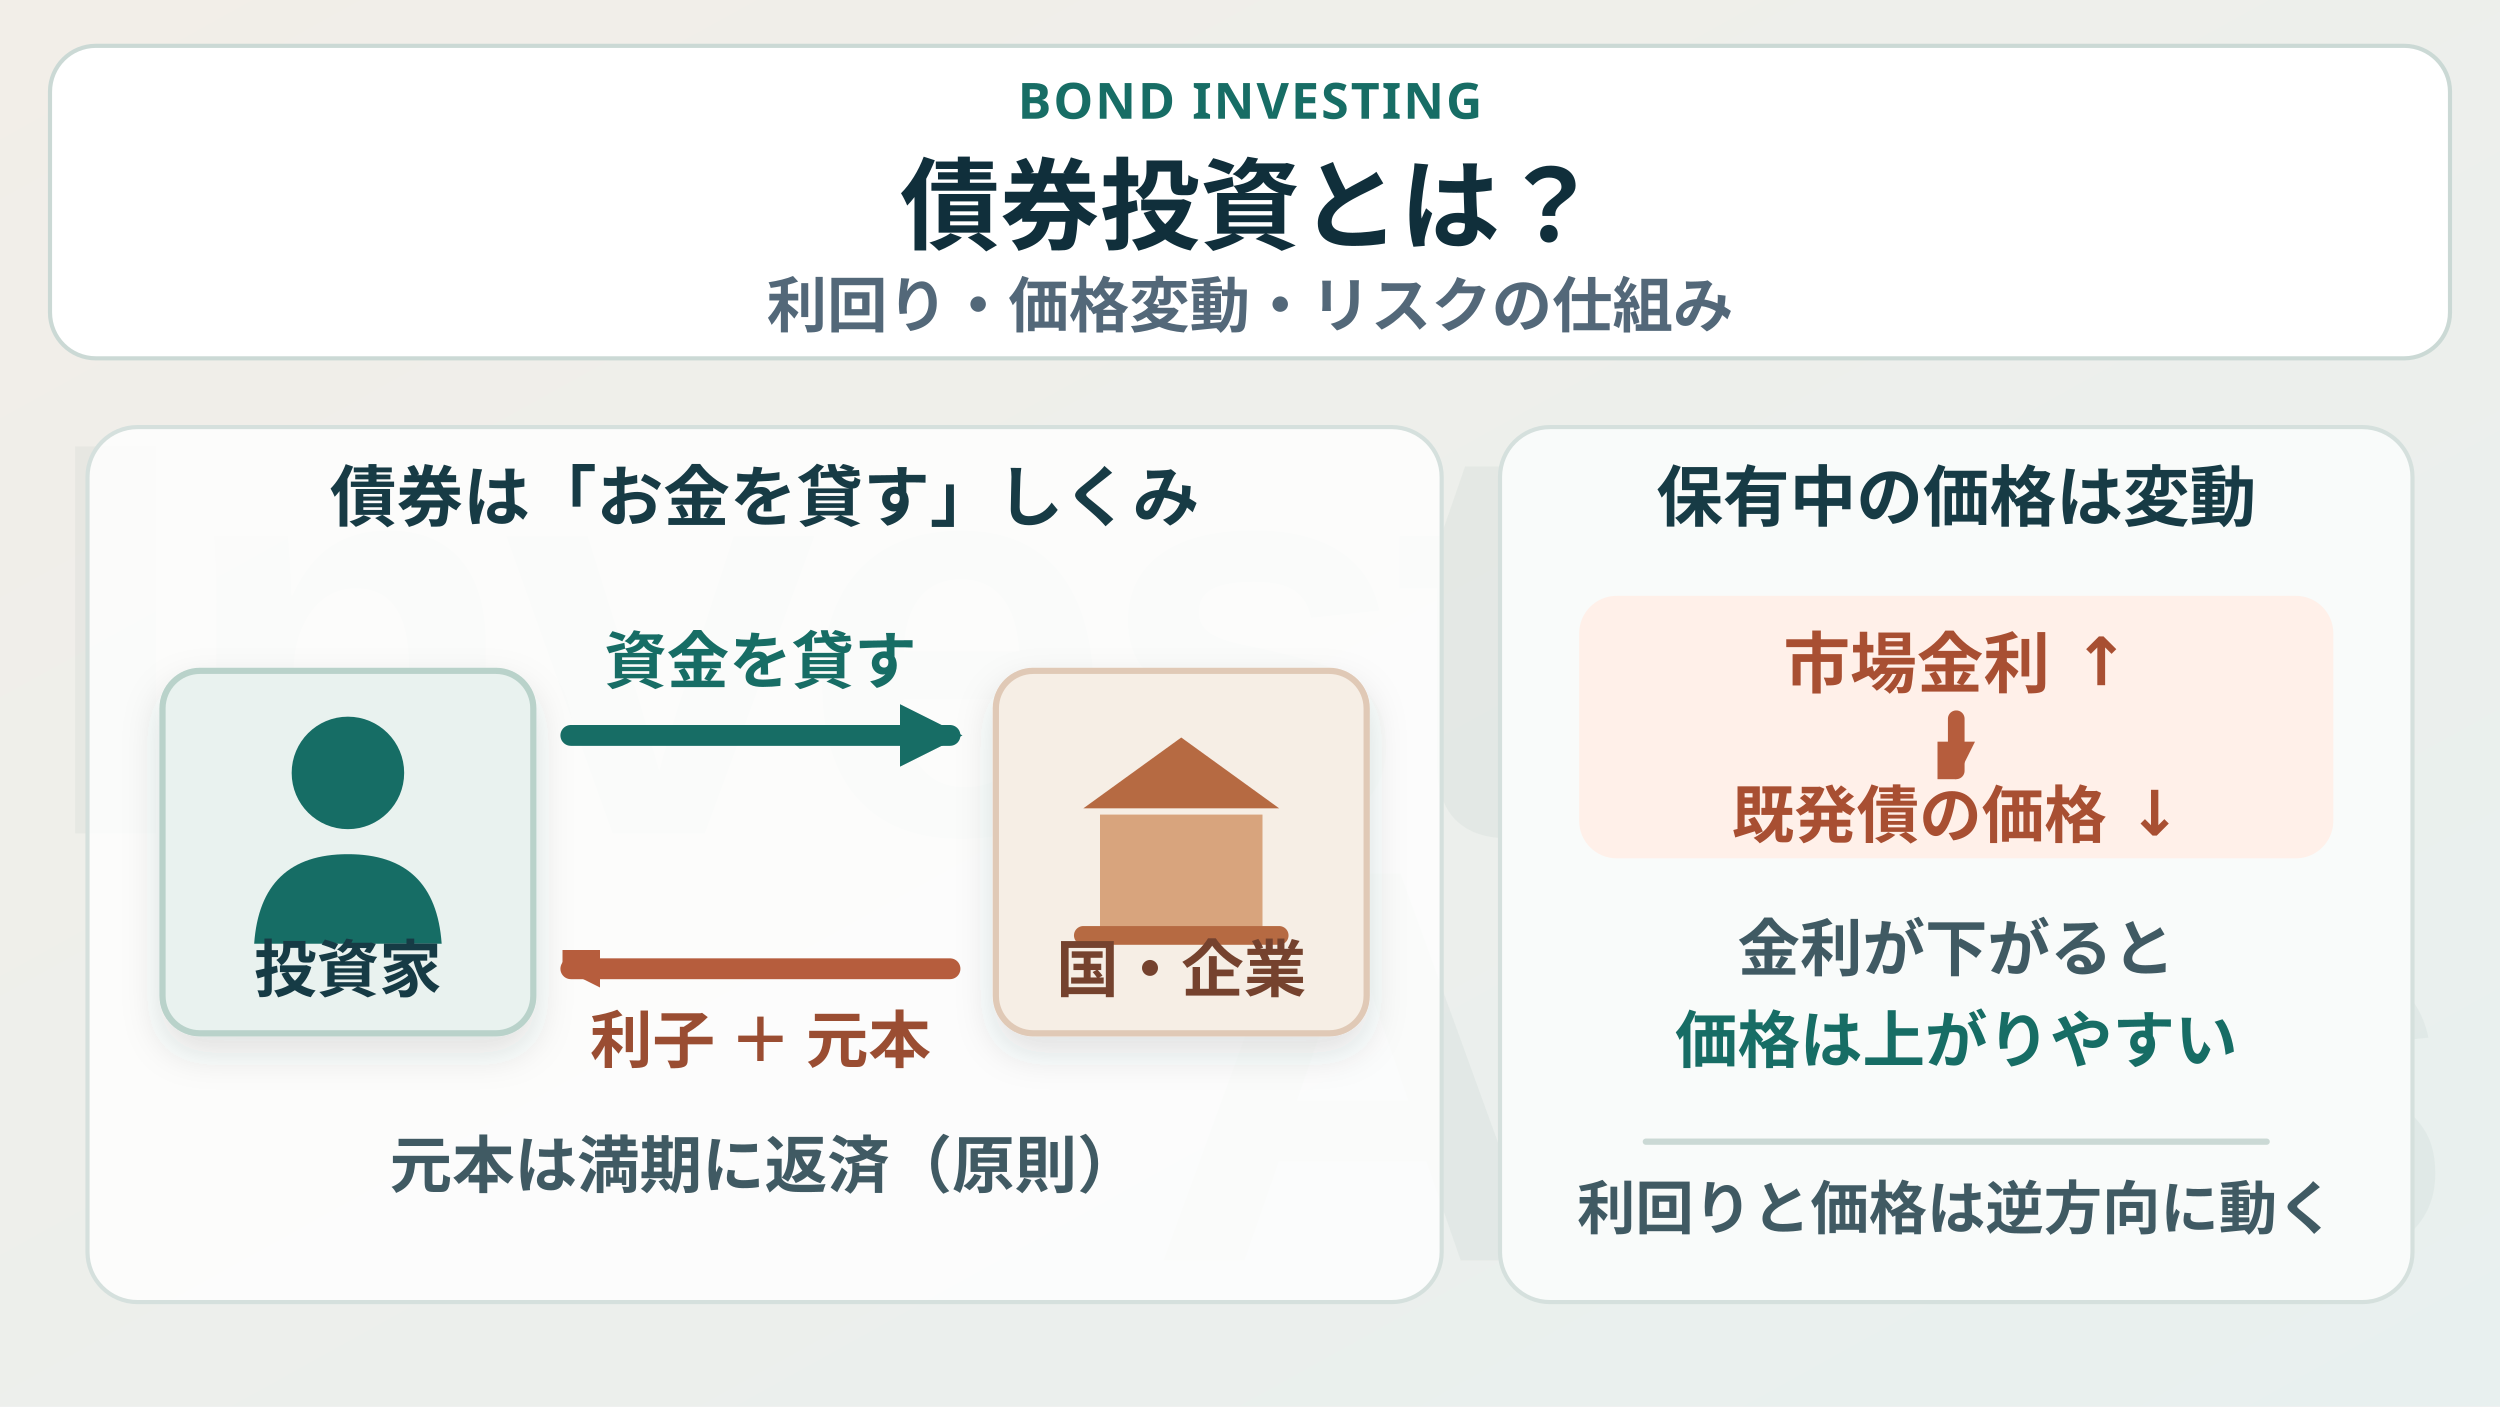
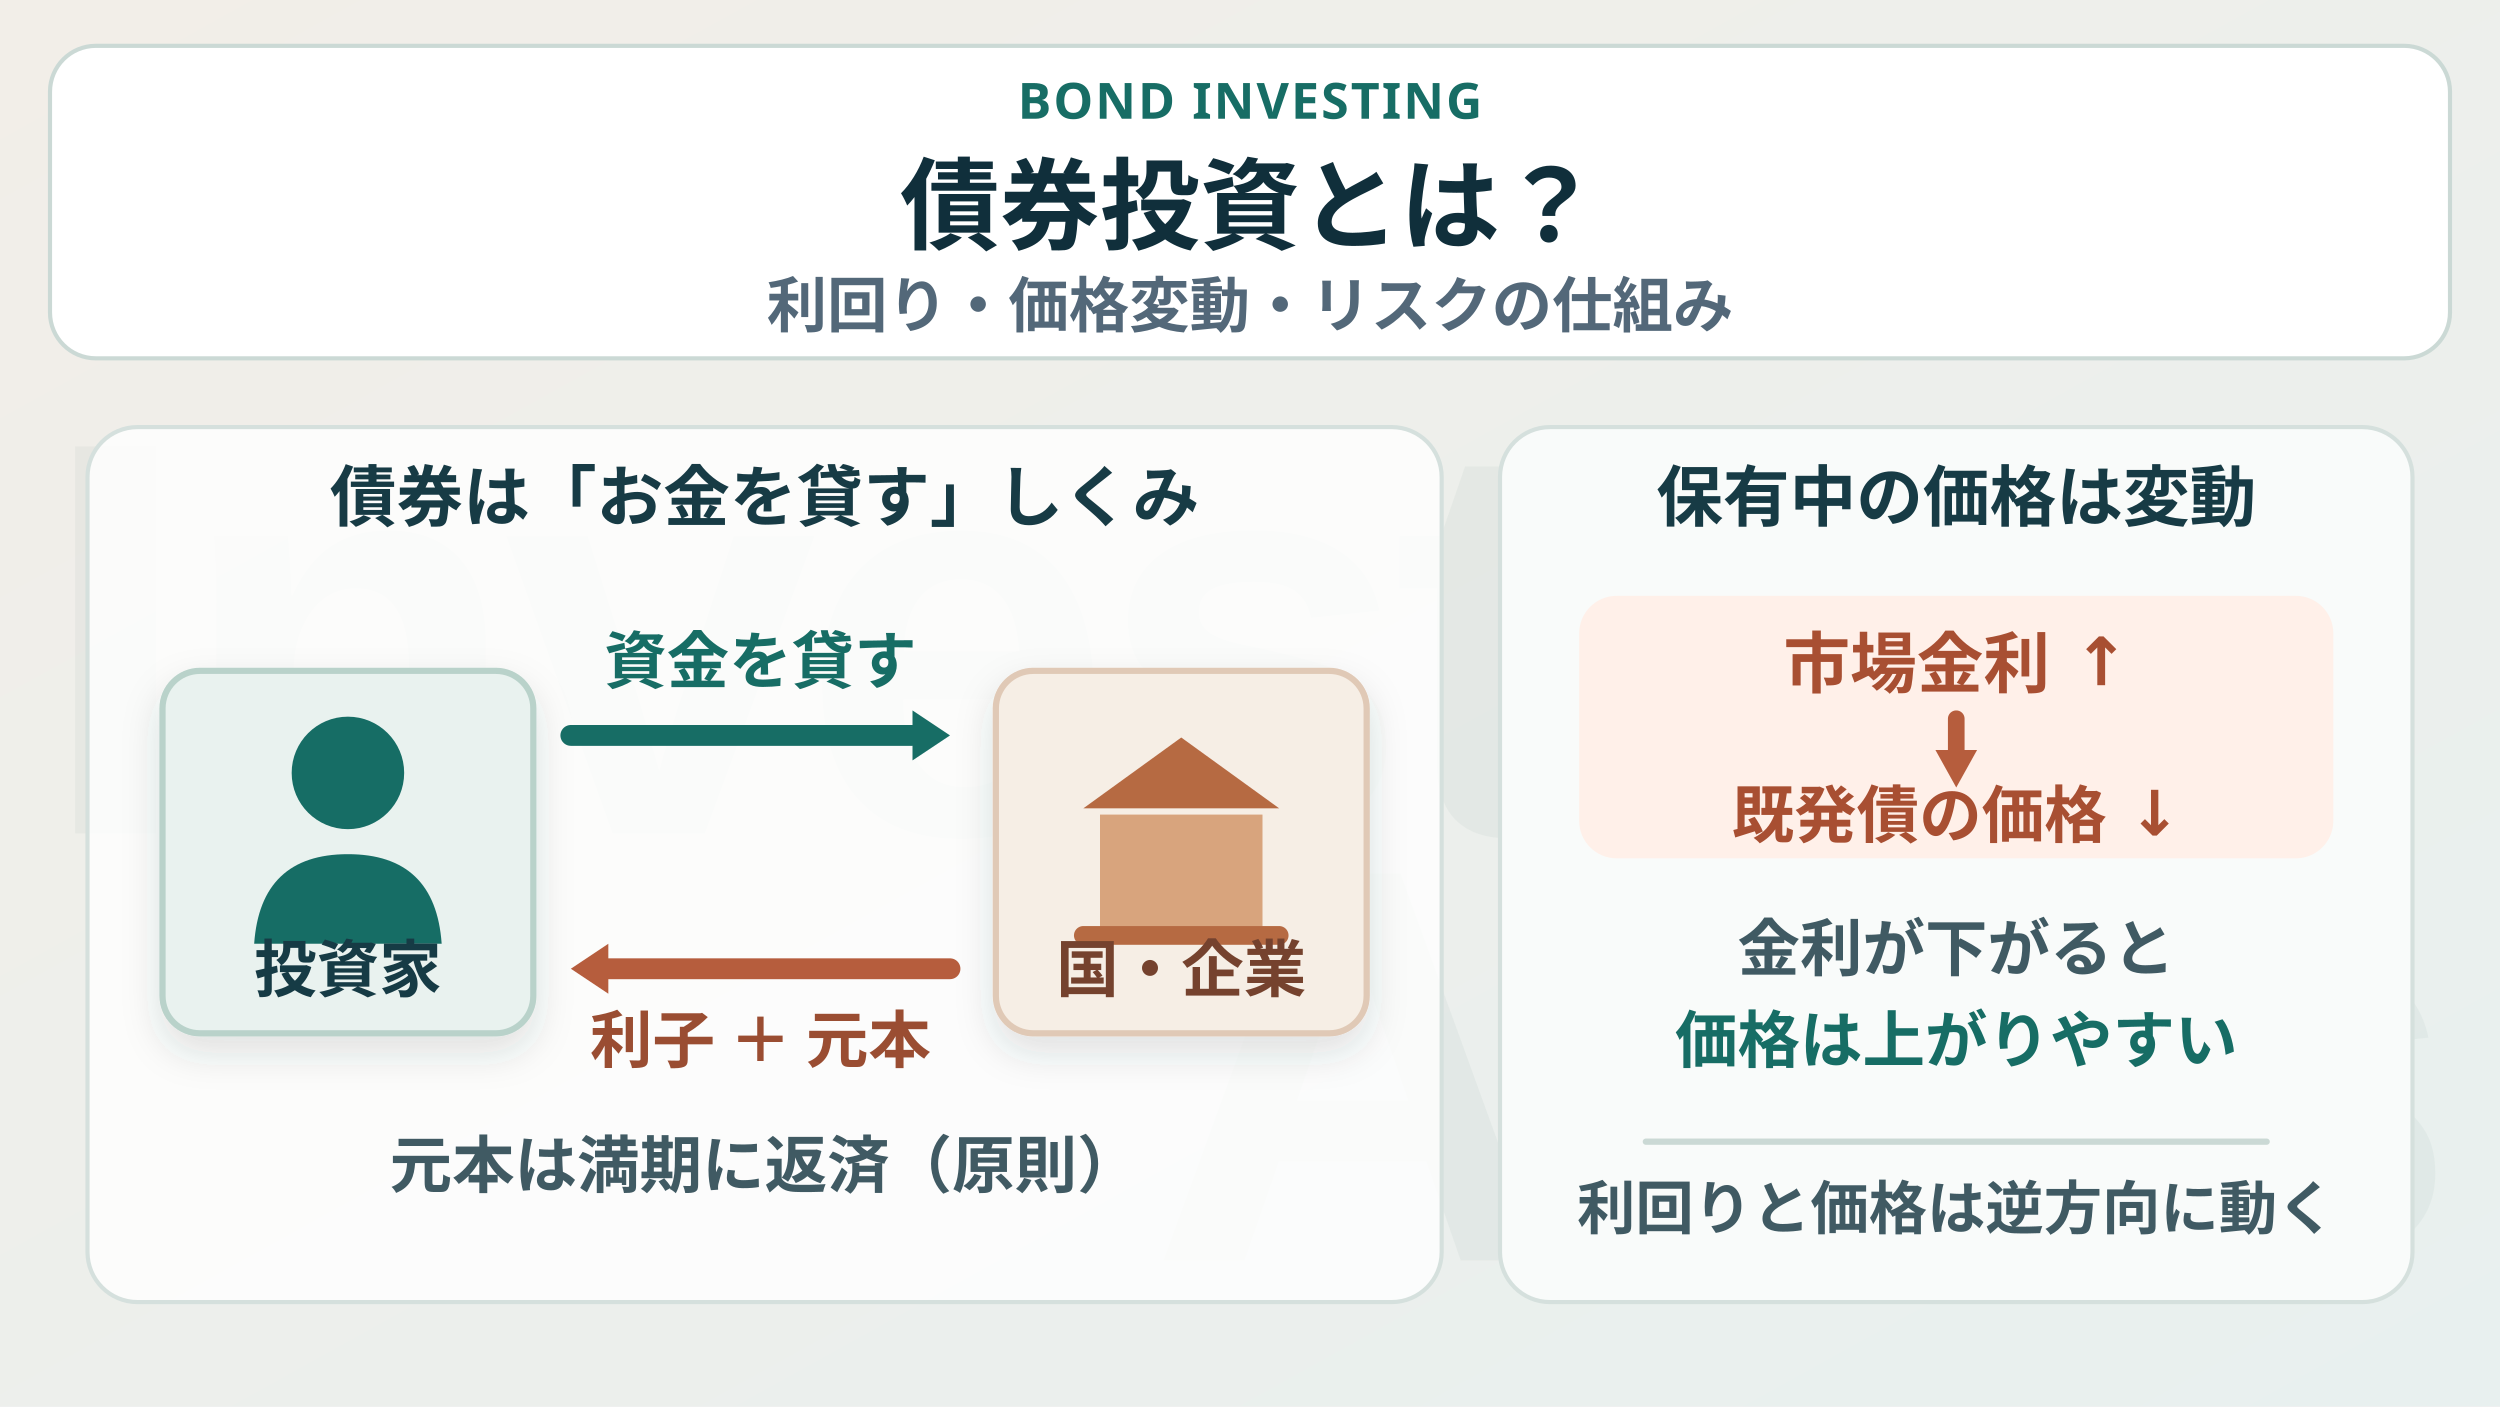
<svg xmlns="http://www.w3.org/2000/svg" width="1200" height="675" viewBox="0 0 1200 675" role="img" aria-labelledby="title desc">
  <defs>
    <linearGradient id="bg" x1="0" y1="0" x2="1" y2="1">
      <stop stop-color="#f2eee8" />
      <stop offset="1" stop-color="#e8f0ef" />
    </linearGradient>
    <linearGradient id="bond" x1="0" y1="0" x2="0" y2="1">
      <stop stop-color="#fff" />
      <stop offset="1" stop-color="#f7f3e9" />
    </linearGradient>
    <filter id="shadow" x="-20%" y="-20%" width="140%" height="150%">
      <feDropShadow dx="0" dy="8" stdDeviation="9" flood-color="#263d4a" flood-opacity=".14" />
    </filter>
-     <marker id="arrowTeal" markerUnits="userSpaceOnUse" markerWidth="30" markerHeight="30" refX="24" refY="15" orient="auto">
-       <path d="M0 0 L30 15 L0 30 Z" fill="#176d65" />
-     </marker>
-     <marker id="arrowOrange" markerUnits="userSpaceOnUse" markerWidth="18" markerHeight="18" refX="14" refY="9" orient="auto">
-       <path d="M0 0 L30 15 L0 30 Z" fill="#b65d3d" />
-     </marker>
  </defs>
  <rect width="1200" height="675" fill="url(#bg)" />
  <g id="invest-atlas-watermark" font-family="Arial, Helvetica, sans-serif" font-weight="800" font-size="270" letter-spacing="-8" fill="#668b83" opacity=".07">
    <text x="18" y="400">Invest</text>
    <text x="1180" y="605" text-anchor="end">Atlas</text>
  </g>
  <rect x="24" y="22" width="1152" height="150" rx="22" fill="#fff" stroke="#cbd9d5" stroke-width="2" />
  <text x="600" y="57" text-anchor="middle" font-family="sans-serif" font-size="24" font-weight="800" letter-spacing="1" fill="#176d65">BOND INVESTING</text>
  <text x="600" y="116" text-anchor="middle" font-family="sans-serif" font-size="48" font-weight="800" fill="#102f3b">債券投資とは？</text>
  <text x="600" y="157" text-anchor="middle" font-family="sans-serif" font-size="29" font-weight="650" fill="#536879">利回り・価格変動・リスクの仕組み</text>
  <rect x="42" y="205" width="650" height="420" rx="24" fill="#ffffff" fill-opacity=".82" stroke="#d5e0dd" stroke-width="2" />
  <text x="367" y="250" text-anchor="middle" font-family="sans-serif" font-size="32" font-weight="850" fill="#173b45">債券は「お金を貸す」しくみ</text>
  <g filter="url(#shadow)">
    <rect x="78" y="322" width="178" height="174" rx="18" fill="#e9f2ef" stroke="#b9d2ca" stroke-width="3" />
    <circle cx="167" cy="371" r="27" fill="#176d65" />
    <path d="M122 453 Q125 410 167 410 Q209 410 212 453" fill="#176d65" />
    <text x="167" y="476" text-anchor="middle" font-family="sans-serif" font-size="30" font-weight="850" fill="#173b45">投資家</text>
    <rect x="478" y="322" width="178" height="174" rx="18" fill="#f6eee5" stroke="#e0c9b6" stroke-width="3" />
    <path d="M520 388 L567 354 L614 388 Z" fill="#b66a43" />
    <rect x="528" y="391" width="78" height="55" fill="#d8a47d" />
    <path d="M520 449 H614" stroke="#b66a43" stroke-width="9" stroke-linecap="round" />
    <text x="567" y="476" text-anchor="middle" font-family="sans-serif" font-size="30" font-weight="850" fill="#75432e">国・企業</text>
  </g>
-   <path d="M274 353 H456" stroke="#176d65" stroke-width="10" stroke-linecap="round" marker-end="url(#arrowTeal)" />
+   <path d="M274 353 H438" stroke="#176d65" stroke-width="10" stroke-linecap="round" />
+   <path d="M438 341 L456 353 L438 365 Z" fill="#176d65" />
  <text x="365" y="328" text-anchor="middle" font-family="sans-serif" font-size="30" font-weight="800" fill="#176d65">資金を貸す</text>
-   <path d="M456 465 H274" stroke="#b65d3d" stroke-width="10" stroke-linecap="round" marker-end="url(#arrowOrange)" />
+   <path d="M456 465 H292" stroke="#b65d3d" stroke-width="10" stroke-linecap="round" />
+   <path d="M292 453 L274 465 L292 477 Z" fill="#b65d3d" />
  <text x="365" y="510" text-anchor="middle" font-family="sans-serif" font-size="30" font-weight="800" fill="#9a4d32">利子 ＋ 元本</text>
  <text x="367" y="570" text-anchor="middle" font-family="sans-serif" font-size="30" font-weight="750" fill="#405a63">元本は満期に返済（原則）</text>
  <rect x="720" y="205" width="438" height="420" rx="24" fill="#f9fbfa" stroke="#d5e0dd" stroke-width="2" />
  <text x="939" y="250" text-anchor="middle" font-family="sans-serif" font-size="32" font-weight="850" fill="#173b45">保有中の価格は変動</text>
  <rect x="758" y="286" width="362" height="126" rx="18" fill="#fff0e9" />
  <text x="939" y="330" text-anchor="middle" font-family="sans-serif" font-size="32" font-weight="850" fill="#a84f32">市場金利 ↑</text>
-   <path d="M939 345 V370" stroke="#b65d3d" stroke-width="8" stroke-linecap="round" marker-end="url(#arrowOrange)" />
+   <path d="M939 345 V360" stroke="#b65d3d" stroke-width="8" stroke-linecap="round" />
+   <path d="M929 360 L949 360 L939 378 Z" fill="#b65d3d" />
  <text x="939" y="402" text-anchor="middle" font-family="sans-serif" font-size="30" font-weight="800" fill="#a84f32">既発債の価格 ↓</text>
  <text x="939" y="466" text-anchor="middle" font-family="sans-serif" font-size="30" font-weight="750" fill="#405a63">金利が下がると</text>
  <text x="939" y="510" text-anchor="middle" font-family="sans-serif" font-size="30" font-weight="850" fill="#176d65">価格は上がりやすい</text>
  <path d="M790 548 H1088" stroke="#cbd9d5" stroke-width="3" stroke-linecap="round" />
  <text x="939" y="590" text-anchor="middle" font-family="sans-serif" font-size="28" font-weight="750" fill="#405a63">利回りと価格は逆方向に動く</text>
</svg>
